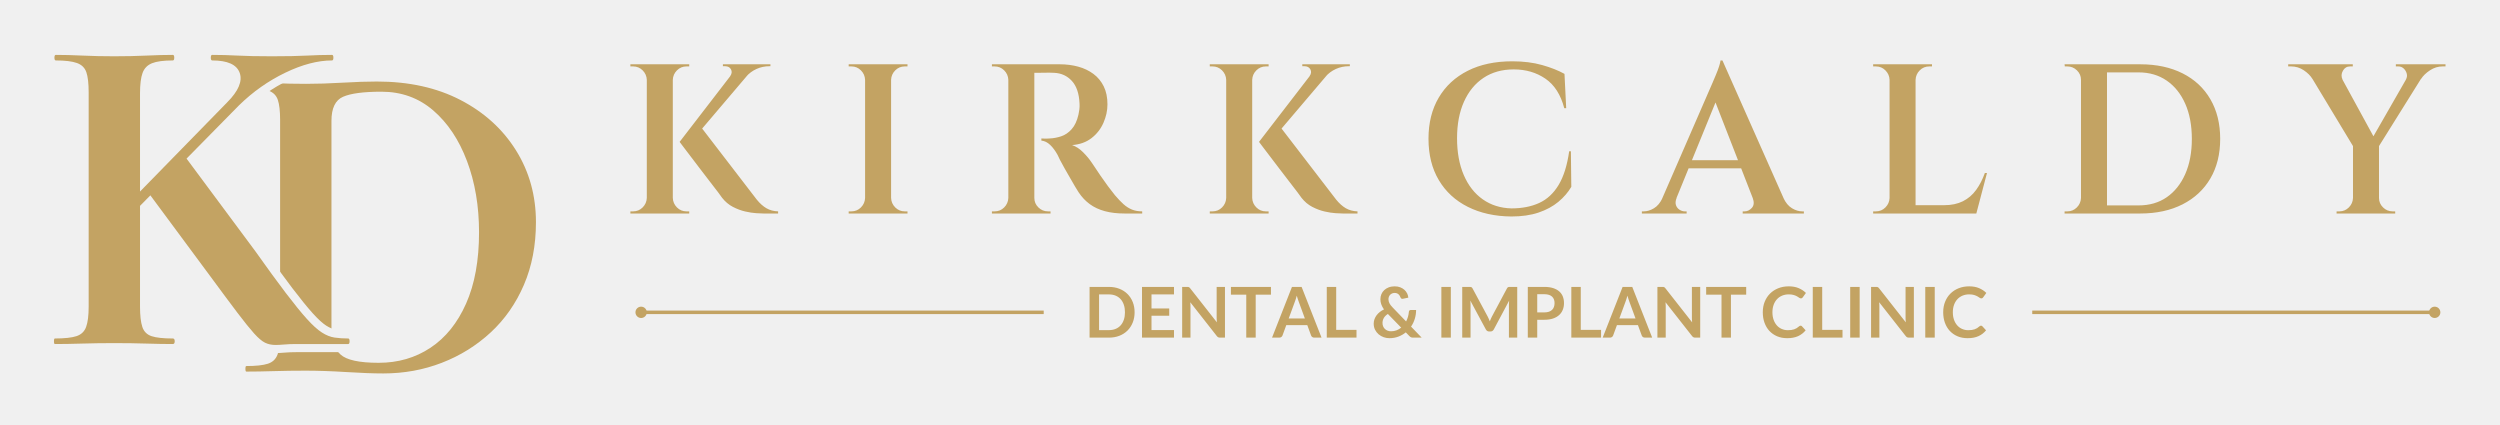
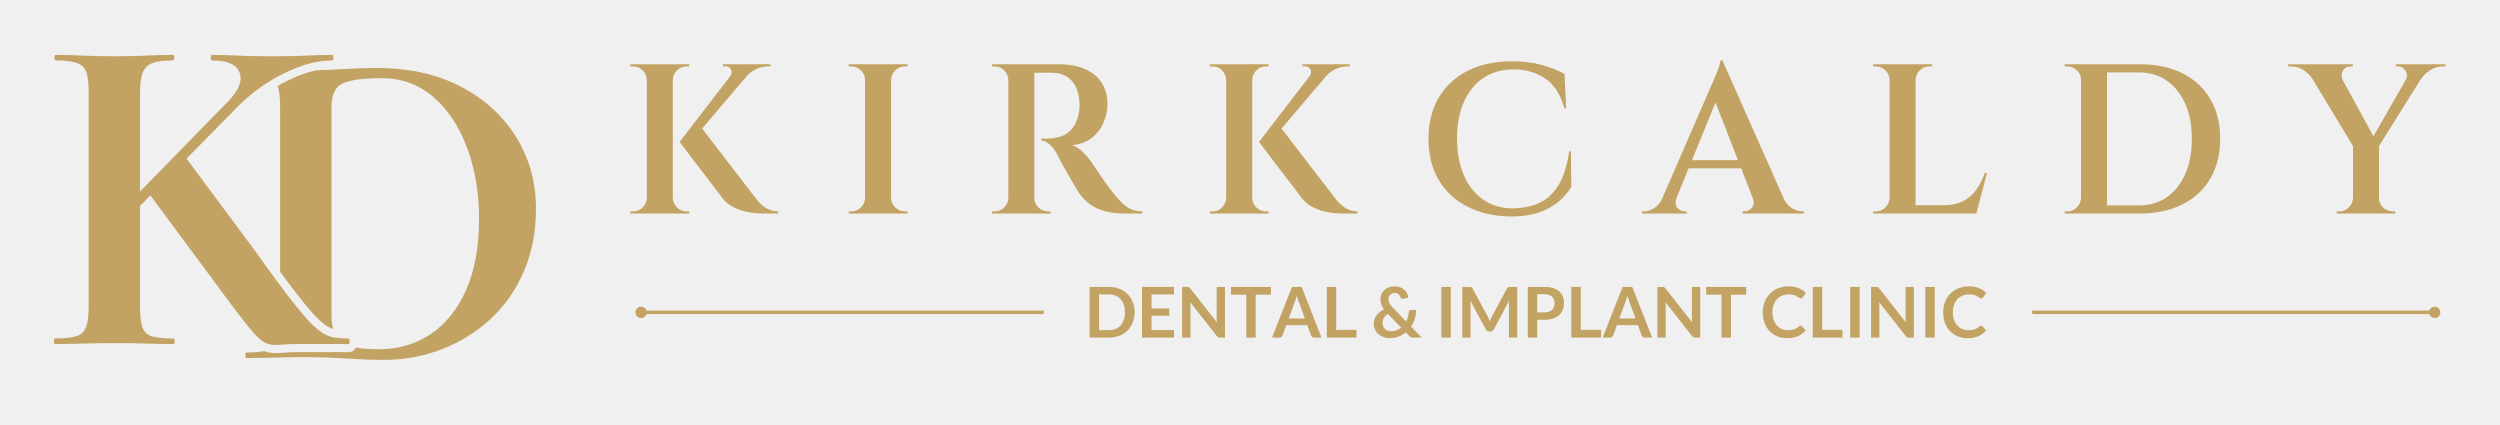
<svg xmlns="http://www.w3.org/2000/svg" viewBox="0 0 1853 315" width="1853" height="315" role="img" aria-label="Kirkcaldy Dental &amp; Implant Clinic">
  <g fill="#C3A363">
-     <defs>
-       <mask id="kdmask21840" maskUnits="userSpaceOnUse" x="-10000" y="-10000" width="20000" height="20000">
-         <rect x="-10000" y="-10000" width="20000" height="20000" fill="#fff" />
-         <path d="M65.718 227.225V68.461Q65.718 58.517 64.003 53.545Q62.289 48.573 56.974 46.687Q51.659 44.801 41.372 44.801Q40.343 44.801 40.343 42.743Q40.343 40.686 41.372 40.686Q50.287 40.686 61.26 41.2Q72.233 41.715 84.577 41.715Q97.608 41.715 108.581 41.2Q119.553 40.686 128.126 40.686Q129.155 40.686 129.155 42.743Q129.155 44.801 128.126 44.801Q117.839 44.801 112.695 46.858Q107.552 48.915 105.666 54.059Q103.78 59.203 103.78 69.147V227.225Q103.78 237.169 105.494 242.313Q107.209 247.456 112.352 249.171Q117.496 250.885 128.126 250.885Q129.498 250.885 129.498 252.943Q129.498 255.0 128.126 255.0Q119.211 255.0 108.409 254.657Q97.608 254.314 84.577 254.314Q72.233 254.314 60.917 254.657Q49.601 255.0 40.686 255.0Q40.0 255.0 40.0 252.943Q40.0 250.885 40.686 250.885Q51.316 250.885 56.631 249.171Q61.946 247.456 63.832 242.313Q65.718 237.169 65.718 227.225ZM156.244 205.279 109.266 141.842 136.699 115.439 189.163 186.077Q202.536 204.936 211.794 217.109Q221.053 229.282 227.396 236.312Q233.74 243.341 238.541 246.427Q243.341 249.514 247.97 250.199Q252.6 250.885 258.086 250.885Q259.115 250.885 259.115 252.943Q259.115 255.0 258.086 255.0Q242.998 255.0 233.74 255.0Q224.482 255.0 219.681 255.0Q214.537 255.0 210.766 255.343Q206.994 255.686 204.25 255.686Q199.793 255.686 196.364 253.971Q192.935 252.257 188.305 247.113Q183.676 241.97 176.132 232.026Q168.589 222.081 156.244 205.279ZM79.777 166.531 168.246 76.005Q180.933 63.317 177.675 54.059Q174.418 44.801 157.273 44.801Q156.244 44.801 156.244 42.743Q156.244 40.686 157.273 40.686Q166.531 40.686 176.132 41.2Q185.734 41.715 201.507 41.715Q217.967 41.715 227.568 41.2Q237.169 40.686 246.085 40.686Q247.113 40.686 247.113 42.743Q247.113 44.801 246.085 44.801Q230.311 44.801 211.451 53.888Q192.592 62.974 177.161 78.062L89.035 167.56Z" fill="#000" stroke="#000" stroke-width="12.04" stroke-linejoin="round" />
-       </mask>
-     </defs>
-     <path mask="url(#kdmask21840)" d="M284.085 276.797Q273.112 276.797 256.653 275.768Q240.193 274.739 226.477 274.739Q214.133 274.739 202.817 275.082Q191.501 275.425 182.586 275.425Q181.9 275.425 181.9 273.368Q181.9 271.31 182.586 271.31Q193.216 271.31 198.531 269.596Q203.846 267.881 205.732 262.738Q207.618 257.594 207.618 247.65V88.886Q207.618 78.942 205.903 73.97Q204.189 68.998 198.874 67.112Q193.559 65.226 183.272 65.226Q182.243 65.226 182.243 63.168Q182.243 61.111 183.272 61.111Q192.187 61.111 203.16 61.625Q214.133 62.14 226.82 62.14Q239.165 62.14 253.91 61.282Q268.654 60.425 279.284 60.425Q314.946 60.425 341.35 74.141Q367.753 87.857 382.498 111.518Q397.243 135.178 397.243 164.667Q397.243 190.385 388.327 211.131Q379.412 231.876 363.638 246.45Q347.865 261.023 327.462 268.91Q307.059 276.797 284.085 276.797ZM280.656 268.91Q302.259 268.91 319.061 257.766Q335.863 246.621 345.465 225.018Q355.066 203.415 355.066 172.211Q355.066 143.065 346.15 119.404Q337.235 95.744 321.119 81.856Q305.002 67.969 282.713 67.969Q262.825 67.969 254.252 71.741Q245.68 75.513 245.68 89.572V243.878Q245.68 256.565 252.367 262.738Q259.053 268.91 280.656 268.91Z" />
+     <path d="M284.085 266.763Q273.112 266.763 256.653 265.735Q240.193 264.706 226.477 264.706Q214.133 264.706 202.817 265.049Q191.501 265.392 182.586 265.392Q181.9 265.392 181.9 263.334Q181.9 261.277 182.586 261.277Q190.744 261.277 195.772 260.267Q199.65 261.706 204.25 261.706Q207.267 261.706 211.311 261.338Q214.811 261.02 219.681 261.02H258.086Q262.089 261.02 264.025 257.587Q270.782 258.876 280.656 258.876Q302.259 258.876 319.061 247.732Q335.863 236.588 345.465 214.985Q355.066 193.382 355.066 162.178Q355.066 133.031 346.15 109.371Q337.235 85.711 321.118 71.823Q305.002 57.936 282.713 57.936Q262.825 57.936 254.252 61.707Q245.68 65.479 245.68 79.538V233.845Q245.68 239.482 247 243.833Q244.494 243.098 241.796 241.364Q237.671 238.712 231.866 232.279Q225.691 225.437 216.586 213.465Q212.513 208.11 207.618 201.423V78.853Q207.618 68.908 205.903 63.936Q205.86 63.811 205.814 63.688Q209.85 61.341 214.064 59.311Q225.057 54.014 234.796 52.022Q243.787 51.837 253.91 51.249Q268.654 50.392 279.284 50.392Q314.946 50.392 341.35 64.108Q367.753 77.824 382.498 101.484Q397.243 125.144 397.243 154.634Q397.243 180.352 388.327 201.097Q379.412 221.843 363.638 236.416Q347.865 250.99 327.462 258.877Q307.059 266.763 284.085 266.763Z" />
    <path data-kd="K" d="M65.718 227.225V68.461Q65.718 58.517 64.003 53.545Q62.289 48.573 56.974 46.687Q51.659 44.801 41.372 44.801Q40.343 44.801 40.343 42.743Q40.343 40.686 41.372 40.686Q50.287 40.686 61.26 41.2Q72.233 41.715 84.577 41.715Q97.608 41.715 108.581 41.2Q119.553 40.686 128.126 40.686Q129.155 40.686 129.155 42.743Q129.155 44.801 128.126 44.801Q117.839 44.801 112.695 46.858Q107.552 48.915 105.666 54.059Q103.78 59.203 103.78 69.147V227.225Q103.78 237.169 105.494 242.313Q107.209 247.456 112.352 249.171Q117.496 250.885 128.126 250.885Q129.498 250.885 129.498 252.943Q129.498 255.0 128.126 255.0Q119.211 255.0 108.409 254.657Q97.608 254.314 84.577 254.314Q72.233 254.314 60.917 254.657Q49.601 255.0 40.686 255.0Q40.0 255.0 40.0 252.943Q40.0 250.885 40.686 250.885Q51.316 250.885 56.631 249.171Q61.946 247.456 63.832 242.313Q65.718 237.169 65.718 227.225ZM156.244 205.279 109.266 141.842 136.699 115.439 189.163 186.077Q202.536 204.936 211.794 217.109Q221.053 229.282 227.396 236.312Q233.74 243.341 238.541 246.427Q243.341 249.514 247.97 250.199Q252.6 250.885 258.086 250.885Q259.115 250.885 259.115 252.943Q259.115 255.0 258.086 255.0Q242.998 255.0 233.74 255.0Q224.482 255.0 219.681 255.0Q214.537 255.0 210.766 255.343Q206.994 255.686 204.25 255.686Q199.793 255.686 196.364 253.971Q192.935 252.257 188.305 247.113Q183.676 241.97 176.132 232.026Q168.589 222.081 156.244 205.279ZM79.777 166.531 168.246 76.005Q180.933 63.317 177.675 54.059Q174.418 44.801 157.273 44.801Q156.244 44.801 156.244 42.743Q156.244 40.686 157.273 40.686Q166.531 40.686 176.132 41.2Q185.734 41.715 201.507 41.715Q217.967 41.715 227.568 41.2Q237.169 40.686 246.085 40.686Q247.113 40.686 247.113 42.743Q247.113 44.801 246.085 44.801Q230.311 44.801 211.451 53.888Q192.592 62.974 177.161 78.062L89.035 167.56Z" />
    <path d="M518.435 92.68 560.937 147.98Q564.413 152.246 568.126 154.379Q571.839 156.512 576.737 156.67V158.25H565.835Q564.097 158.25 560.463 158.013Q556.829 157.776 552.326 156.749Q547.823 155.722 543.241 153.352Q538.659 150.982 535.183 146.558Q534.709 145.768 532.26 142.529Q529.811 139.29 526.177 134.629Q522.543 129.968 518.672 124.833Q514.801 119.698 511.404 115.274Q508.007 110.85 505.874 108.006Q503.741 105.162 503.741 105.162ZM559.989 48.756 512.589 104.53 503.741 105.162 547.191 48.756ZM571.049 47.65V49.072H570.417Q565.203 49.072 560.7 51.126Q556.197 53.18 553.037 56.814L541.187 56.498Q543.083 53.812 541.819 51.442Q540.555 49.072 537.395 49.072H535.815V47.65H570.417ZM498.685 47.65V158.25H479.409V47.65ZM479.883 146.716V158.25H467.243V156.67Q467.401 156.67 468.27 156.67Q469.139 156.67 469.297 156.67Q473.405 156.67 476.328 153.747Q479.251 150.824 479.409 146.716ZM479.883 59.184H479.409Q479.251 55.076 476.328 52.153Q473.405 49.23 469.297 49.23Q469.139 49.23 468.27 49.23Q467.401 49.23 467.243 49.23V47.65H479.883ZM498.211 146.716H498.685Q498.843 150.824 501.766 153.747Q504.689 156.67 508.797 156.67Q508.797 156.67 509.745 156.67Q510.693 156.67 510.851 156.67V158.25H498.211ZM498.211 59.184V47.65H510.851V49.23Q510.693 49.23 509.745 49.23Q508.797 49.23 508.797 49.23Q504.689 49.23 501.766 52.153Q498.843 55.076 498.685 59.184ZM660.477 47.65V158.25H641.201V47.65ZM641.675 146.716V158.25H629.035V156.67Q629.035 156.67 630.062 156.67Q631.089 156.67 631.089 156.67Q635.197 156.67 638.12 153.747Q641.043 150.824 641.201 146.716ZM641.675 59.184H641.201Q641.043 55.076 638.12 52.153Q635.197 49.23 631.089 49.23Q631.089 49.23 630.062 49.23Q629.035 49.23 629.035 49.23V47.65H641.675ZM660.003 146.716H660.477Q660.635 150.824 663.558 153.747Q666.481 156.67 670.589 156.67Q670.589 156.67 671.537 156.67Q672.485 156.67 672.643 156.67V158.25H660.003ZM660.003 59.184V47.65H672.643V49.23Q672.485 49.23 671.537 49.23Q670.589 49.23 670.589 49.23Q666.481 49.23 663.558 52.153Q660.635 55.076 660.477 59.184ZM764.599 47.65H785.613Q792.723 47.65 799.122 49.388Q805.521 51.126 810.419 54.76Q815.317 58.394 818.082 64.003Q820.847 69.612 820.847 77.354Q820.847 84.306 817.845 91.1Q814.843 97.894 808.997 102.397Q803.151 106.9 794.619 107.532Q798.885 108.954 802.756 112.825Q806.627 116.696 809.155 120.488Q809.313 120.646 811.13 123.411Q812.947 126.176 815.633 130.126Q818.319 134.076 821.242 138.026Q824.165 141.976 826.377 144.662Q829.853 148.77 832.776 151.377Q835.699 153.984 839.017 155.327Q842.335 156.67 846.601 156.67V158.25H833.487Q825.271 158.25 818.872 156.512Q812.473 154.774 807.733 151.298Q802.993 147.822 799.517 142.608Q798.569 141.186 796.831 138.263Q795.093 135.34 793.039 131.706Q790.985 128.072 789.01 124.675Q787.035 121.278 785.692 118.592Q784.349 115.906 783.875 114.8Q781.347 110.218 778.345 107.374Q775.343 104.53 771.867 104.214V102.634Q772.183 102.634 773.921 102.713Q775.659 102.792 777.871 102.634Q782.137 102.476 786.482 101.054Q790.827 99.632 794.303 95.761Q797.779 91.89 799.359 84.938Q799.675 83.516 799.991 81.304Q800.307 79.092 800.149 76.722Q799.675 65.662 794.461 59.974Q789.247 54.286 781.189 53.97Q778.187 53.812 774.869 53.891Q771.551 53.97 769.102 53.97Q766.653 53.97 766.179 53.97Q766.179 53.812 765.784 52.232Q765.389 50.652 764.994 49.151Q764.599 47.65 764.599 47.65ZM766.653 47.65V158.25H747.377V47.65ZM747.851 146.716V158.25H735.211V156.67Q735.369 156.67 736.238 156.67Q737.107 156.67 737.265 156.67Q741.373 156.67 744.296 153.747Q747.219 150.824 747.377 146.716ZM747.851 59.184H747.377Q747.219 55.076 744.296 52.153Q741.373 49.23 737.265 49.23Q737.107 49.23 736.238 49.23Q735.369 49.23 735.211 49.23V47.65H747.851ZM766.179 146.716H766.653Q766.653 150.824 769.655 153.747Q772.657 156.67 776.765 156.67Q776.923 156.67 777.792 156.67Q778.661 156.67 778.661 156.67V158.25H766.179ZM947.879 92.68 990.381 147.98Q993.857 152.246 997.57 154.379Q1001.283 156.512 1006.181 156.67V158.25H995.279Q993.541 158.25 989.907 158.013Q986.273 157.776 981.77 156.749Q977.267 155.722 972.685 153.352Q968.103 150.982 964.627 146.558Q964.153 145.768 961.704 142.529Q959.255 139.29 955.621 134.629Q951.987 129.968 948.116 124.833Q944.245 119.698 940.848 115.274Q937.451 110.85 935.318 108.006Q933.185 105.162 933.185 105.162ZM989.433 48.756 942.033 104.53 933.185 105.162 976.635 48.756ZM1000.493 47.65V49.072H999.861Q994.647 49.072 990.144 51.126Q985.641 53.18 982.481 56.814L970.631 56.498Q972.527 53.812 971.263 51.442Q969.999 49.072 966.839 49.072H965.259V47.65H999.861ZM928.129 47.65V158.25H908.853V47.65ZM909.327 146.716V158.25H896.687V156.67Q896.845 156.67 897.714 156.67Q898.583 156.67 898.741 156.67Q902.849 156.67 905.772 153.747Q908.695 150.824 908.853 146.716ZM909.327 59.184H908.853Q908.695 55.076 905.772 52.153Q902.849 49.23 898.741 49.23Q898.583 49.23 897.714 49.23Q896.845 49.23 896.687 49.23V47.65H909.327ZM927.655 146.716H928.129Q928.287 150.824 931.21 153.747Q934.133 156.67 938.241 156.67Q938.241 156.67 939.189 156.67Q940.137 156.67 940.295 156.67V158.25H927.655ZM927.655 59.184V47.65H940.295V49.23Q940.137 49.23 939.189 49.23Q938.241 49.23 938.241 49.23Q934.133 49.23 931.21 52.153Q928.287 55.076 928.129 59.184ZM1164.339 112.114 1164.655 138.5Q1161.021 144.662 1155.017 149.639Q1149.013 154.616 1140.402 157.539Q1131.791 160.462 1120.257 160.462Q1101.929 160.304 1088.025 153.352Q1074.121 146.4 1066.458 133.523Q1058.795 120.646 1058.795 102.792Q1058.795 85.254 1066.379 72.377Q1073.963 59.5 1087.867 52.469Q1101.771 45.438 1120.889 45.438Q1133.213 45.438 1143.009 48.203Q1152.805 50.968 1159.599 54.76L1160.863 80.198H1159.441Q1155.491 65.188 1145.458 58.315Q1135.425 51.442 1121.995 51.442Q1109.039 51.442 1099.638 57.683Q1090.237 63.924 1085.102 75.379Q1079.967 86.834 1079.967 102.476Q1079.967 118.118 1084.944 129.731Q1089.921 141.344 1099.006 147.743Q1108.091 154.142 1120.257 154.458Q1132.107 154.458 1140.876 150.429Q1149.645 146.4 1155.254 137.078Q1160.863 127.756 1163.075 112.114ZM1276.677 44.806 1326.605 157.302H1303.221L1269.251 70.086ZM1242.707 146.716Q1241.443 149.876 1242.233 152.088Q1243.023 154.3 1244.919 155.485Q1246.815 156.67 1248.711 156.67H1250.133V158.25H1216.953V156.67Q1216.953 156.67 1217.664 156.67Q1218.375 156.67 1218.375 156.67Q1222.009 156.67 1225.88 154.379Q1229.751 152.088 1232.279 146.716ZM1276.677 44.806 1277.467 61.396 1238.125 157.776H1227.381L1268.145 64.082Q1268.461 63.45 1269.488 61.001Q1270.515 58.552 1271.858 55.392Q1273.201 52.232 1274.149 49.309Q1275.097 46.386 1275.255 44.806ZM1295.163 118.75V124.754H1247.605V118.75ZM1299.113 146.716H1321.865Q1324.393 152.088 1328.264 154.379Q1332.135 156.67 1335.769 156.67Q1335.769 156.67 1336.401 156.67Q1337.033 156.67 1337.033 156.67V158.25H1291.687V156.67H1293.109Q1296.111 156.67 1298.481 154.063Q1300.851 151.456 1299.113 146.716ZM1419.825 47.65V158.25H1400.549V47.65ZM1461.695 152.088 1464.381 158.25H1419.351V152.088ZM1472.755 128.23 1464.855 158.25H1435.309L1440.997 152.088Q1449.055 152.088 1454.901 149.165Q1460.747 146.242 1464.697 140.791Q1468.647 135.34 1471.175 128.23ZM1401.023 146.716V158.25H1388.383V156.67Q1388.383 156.67 1389.41 156.67Q1390.437 156.67 1390.437 156.67Q1394.545 156.67 1397.468 153.747Q1400.391 150.824 1400.549 146.716ZM1401.023 59.184H1400.549Q1400.391 55.076 1397.468 52.153Q1394.545 49.23 1390.437 49.23Q1390.437 49.23 1389.41 49.23Q1388.383 49.23 1388.383 49.23V47.65H1401.023ZM1419.351 59.184V47.65H1431.991V49.23Q1431.833 49.23 1430.885 49.23Q1429.937 49.23 1429.937 49.23Q1425.829 49.23 1422.906 52.153Q1419.983 55.076 1419.825 59.184ZM1586.357 47.65Q1604.369 47.65 1617.72 54.365Q1631.071 61.08 1638.339 73.562Q1645.607 86.044 1645.607 102.95Q1645.607 119.856 1638.339 132.259Q1631.071 144.662 1617.72 151.456Q1604.369 158.25 1586.357 158.25H1550.017L1549.859 152.246Q1552.861 152.246 1557.364 152.246Q1561.867 152.246 1566.686 152.246Q1571.505 152.246 1575.692 152.246Q1579.879 152.246 1582.486 152.246Q1585.093 152.246 1585.093 152.246Q1597.259 152.246 1606.028 146.163Q1614.797 140.08 1619.695 129.02Q1624.593 117.96 1624.593 102.95Q1624.593 87.94 1619.695 76.88Q1614.797 65.82 1605.949 59.737Q1597.101 53.654 1585.093 53.654Q1585.093 53.654 1582.328 53.654Q1579.563 53.654 1575.218 53.654Q1570.873 53.654 1565.817 53.654Q1560.761 53.654 1556.1 53.654Q1551.439 53.654 1548.279 53.654V47.65ZM1561.709 47.65V158.25H1542.433V47.65ZM1542.907 146.716V158.25H1530.267V156.67Q1530.267 156.67 1531.294 156.67Q1532.321 156.67 1532.321 156.67Q1536.429 156.67 1539.352 153.747Q1542.275 150.824 1542.433 146.716ZM1542.907 59.184H1542.433Q1542.433 55.076 1539.431 52.153Q1536.429 49.23 1532.321 49.23Q1532.321 49.23 1531.373 49.23Q1530.425 49.23 1530.425 49.23L1530.267 47.65H1542.907ZM1730.137 47.808 1762.053 106.268 1744.831 109.586 1707.543 47.808ZM1763.317 107.374V158.25H1744.041V107.374ZM1789.703 47.808H1801.079L1761.895 110.534L1754.627 108.954ZM1783.225 59.026Q1784.489 56.814 1783.857 54.523Q1783.225 52.232 1781.566 50.731Q1779.907 49.23 1777.695 49.23Q1777.695 49.23 1776.747 49.23Q1775.799 49.23 1775.799 49.23V47.65H1812.613V49.23H1810.401Q1805.503 49.23 1801.158 52.074Q1796.813 54.918 1794.443 58.552ZM1736.299 59.026 1714.021 58.552Q1711.809 54.918 1707.543 52.074Q1703.277 49.23 1698.221 49.23H1696.009V47.65H1743.883V49.23Q1743.883 49.23 1742.856 49.23Q1741.829 49.23 1741.829 49.23Q1738.353 49.23 1736.536 52.469Q1734.719 55.708 1736.299 59.026ZM1744.515 146.716V158.25H1731.875V156.67Q1731.875 156.67 1732.823 156.67Q1733.771 156.67 1733.929 156.67Q1738.037 156.67 1740.96 153.747Q1743.883 150.824 1744.041 146.716ZM1762.843 146.716H1763.317Q1763.317 150.824 1766.319 153.747Q1769.321 156.67 1773.429 156.67Q1773.429 156.67 1774.377 156.67Q1775.325 156.67 1775.325 156.67V158.25H1762.843Z" />
    <path d="M840.967 231.452Q840.967 235.586 839.589 239.044Q838.211 242.502 835.715 244.998Q833.219 247.494 829.709 248.872Q826.199 250.25 821.935 250.25H807.583V212.654H821.935Q826.199 212.654 829.709 214.045Q833.219 215.436 835.715 217.919Q838.211 220.402 839.589 223.86Q840.967 227.318 840.967 231.452ZM833.817 231.452Q833.817 228.358 832.985 225.901Q832.153 223.444 830.619 221.741Q829.085 220.038 826.888 219.128Q824.691 218.218 821.935 218.218H814.629V244.686H821.935Q824.691 244.686 826.888 243.776Q829.085 242.866 830.619 241.163Q832.153 239.46 832.985 237.003Q833.817 234.546 833.817 231.452ZM870.165 212.654V218.218H853.499V228.644H866.629V234.026H853.499V244.66H870.165V250.25H846.453V212.654ZM879.889 212.654Q880.357 212.654 880.669 212.693Q880.981 212.732 881.228 212.849Q881.475 212.966 881.709 213.187Q881.943 213.408 882.229 213.772L901.963 238.914Q901.859 238.004 901.82 237.133Q901.781 236.262 901.781 235.508V212.654H907.943V250.25H904.329Q903.497 250.25 902.951 249.99Q902.405 249.73 901.885 249.054L882.229 224.016Q882.307 224.848 882.346 225.667Q882.385 226.486 882.385 227.162V250.25H876.223V212.654H879.889ZM942.029 212.654V218.4H930.719V250.25H923.725V218.4H912.363V212.654ZM979.521 250.25H974.113Q973.203 250.25 972.618 249.795Q972.033 249.34 971.773 248.664L968.965 240.994H953.391L950.583 248.664Q950.375 249.262 949.764 249.756Q949.153 250.25 948.269 250.25H942.835L957.603 212.654H964.753ZM955.185 236.054H967.171L962.595 223.548Q962.283 222.716 961.906 221.585Q961.529 220.454 961.165 219.128Q960.801 220.454 960.45 221.598Q960.099 222.742 959.761 223.6ZM990.389 244.478H1005.443V250.25H983.395V212.654H990.389ZM1033.757 212.238Q1036.045 212.238 1037.852 212.94Q1039.659 213.642 1040.946 214.812Q1042.233 215.982 1042.974 217.49Q1043.715 218.998 1043.845 220.61L1039.763 221.468Q1039.685 221.494 1039.594 221.494Q1039.503 221.494 1039.425 221.494Q1038.983 221.494 1038.632 221.247Q1038.281 221.0 1038.073 220.48Q1037.839 219.804 1037.475 219.193Q1037.111 218.582 1036.591 218.127Q1036.071 217.672 1035.369 217.399Q1034.667 217.126 1033.757 217.126Q1032.665 217.126 1031.807 217.503Q1030.949 217.88 1030.351 218.517Q1029.753 219.154 1029.441 219.999Q1029.129 220.844 1029.129 221.78Q1029.129 222.56 1029.298 223.288Q1029.467 224.016 1029.831 224.744Q1030.195 225.472 1030.78 226.239Q1031.365 227.006 1032.223 227.89L1042.207 238.264Q1043.065 236.626 1043.585 234.806Q1044.105 232.986 1044.261 231.114Q1044.313 230.516 1044.651 230.152Q1044.989 229.788 1045.587 229.788H1049.617Q1049.591 233.22 1048.629 236.34Q1047.667 239.46 1045.873 242.086L1053.751 250.25H1047.459Q1046.965 250.25 1046.588 250.198Q1046.211 250.146 1045.873 250.003Q1045.535 249.86 1045.223 249.626Q1044.911 249.392 1044.573 249.028L1041.973 246.35Q1039.477 248.378 1036.422 249.522Q1033.367 250.666 1029.805 250.666Q1027.621 250.666 1025.541 249.925Q1023.461 249.184 1021.823 247.78Q1020.185 246.376 1019.184 244.387Q1018.183 242.398 1018.183 239.902Q1018.183 238.16 1018.755 236.587Q1019.327 235.014 1020.341 233.662Q1021.355 232.31 1022.746 231.218Q1024.137 230.126 1025.801 229.346Q1024.423 227.396 1023.786 225.537Q1023.149 223.678 1023.149 221.832Q1023.149 219.882 1023.864 218.127Q1024.579 216.372 1025.944 215.072Q1027.309 213.772 1029.285 213.005Q1031.261 212.238 1033.757 212.238ZM1024.709 239.382Q1024.709 240.812 1025.203 241.956Q1025.697 243.1 1026.555 243.893Q1027.413 244.686 1028.544 245.115Q1029.675 245.544 1030.949 245.544Q1033.237 245.544 1035.122 244.829Q1037.007 244.114 1038.567 242.84L1028.687 232.7Q1026.607 234.052 1025.658 235.742Q1024.709 237.432 1024.709 239.382ZM1075.357 250.25H1068.337V212.654H1075.357ZM1102.683 234.65Q1103.125 235.482 1103.502 236.379Q1103.879 237.276 1104.243 238.186Q1104.607 237.25 1104.997 236.34Q1105.387 235.43 1105.829 234.598L1116.957 213.772Q1117.165 213.382 1117.386 213.148Q1117.607 212.914 1117.88 212.81Q1118.153 212.706 1118.491 212.68Q1118.829 212.654 1119.297 212.654H1124.575V250.25H1118.413V225.966Q1118.413 225.29 1118.452 224.484Q1118.491 223.678 1118.569 222.846L1107.207 244.166Q1106.817 244.894 1106.193 245.297Q1105.569 245.7 1104.737 245.7H1103.775Q1102.943 245.7 1102.319 245.297Q1101.695 244.894 1101.305 244.166L1089.787 222.768Q1089.891 223.626 1089.93 224.445Q1089.969 225.264 1089.969 225.966V250.25H1083.807V212.654H1089.085Q1089.553 212.654 1089.891 212.68Q1090.229 212.706 1090.502 212.81Q1090.775 212.914 1091.009 213.148Q1091.243 213.382 1091.451 213.772L1102.683 234.65ZM1139.395 237.016V250.25H1132.401V212.654H1144.647Q1148.417 212.654 1151.173 213.538Q1153.929 214.422 1155.723 216.008Q1157.517 217.594 1158.375 219.804Q1159.233 222.014 1159.233 224.64Q1159.233 227.37 1158.323 229.645Q1157.413 231.92 1155.593 233.558Q1153.773 235.196 1151.043 236.106Q1148.313 237.016 1144.647 237.016ZM1139.395 231.556H1144.647Q1146.571 231.556 1148.001 231.075Q1149.431 230.594 1150.367 229.697Q1151.303 228.8 1151.771 227.513Q1152.239 226.226 1152.239 224.64Q1152.239 223.132 1151.771 221.91Q1151.303 220.688 1150.367 219.83Q1149.431 218.972 1148.001 218.517Q1146.571 218.062 1144.647 218.062H1139.395ZM1171.661 244.478H1186.715V250.25H1164.667V212.654H1171.661ZM1224.597 250.25H1219.189Q1218.279 250.25 1217.694 249.795Q1217.109 249.34 1216.849 248.664L1214.041 240.994H1198.467L1195.659 248.664Q1195.451 249.262 1194.84 249.756Q1194.229 250.25 1193.345 250.25H1187.911L1202.679 212.654H1209.829ZM1200.261 236.054H1212.247L1207.671 223.548Q1207.359 222.716 1206.982 221.585Q1206.605 220.454 1206.241 219.128Q1205.877 220.454 1205.526 221.598Q1205.175 222.742 1204.837 223.6ZM1232.137 212.654Q1232.605 212.654 1232.917 212.693Q1233.229 212.732 1233.476 212.849Q1233.723 212.966 1233.957 213.187Q1234.191 213.408 1234.477 213.772L1254.211 238.914Q1254.107 238.004 1254.068 237.133Q1254.029 236.262 1254.029 235.508V212.654H1260.191V250.25H1256.577Q1255.745 250.25 1255.199 249.99Q1254.653 249.73 1254.133 249.054L1234.477 224.016Q1234.555 224.848 1234.594 225.667Q1234.633 226.486 1234.633 227.162V250.25H1228.471V212.654H1232.137ZM1294.277 212.654V218.4H1282.967V250.25H1275.973V218.4H1264.611V212.654ZM1334.603 241.384Q1335.175 241.384 1335.591 241.826L1338.347 244.816Q1336.059 247.65 1332.718 249.158Q1329.377 250.666 1324.697 250.666Q1320.511 250.666 1317.17 249.236Q1313.829 247.806 1311.463 245.258Q1309.097 242.71 1307.836 239.174Q1306.575 235.638 1306.575 231.452Q1306.575 227.214 1307.979 223.691Q1309.383 220.168 1311.931 217.62Q1314.479 215.072 1318.028 213.655Q1321.577 212.238 1325.867 212.238Q1330.053 212.238 1333.186 213.577Q1336.319 214.916 1338.555 217.126L1336.215 220.376Q1336.007 220.688 1335.682 220.922Q1335.357 221.156 1334.785 221.156Q1334.187 221.156 1333.563 220.688Q1332.939 220.22 1331.977 219.674Q1331.015 219.128 1329.546 218.66Q1328.077 218.192 1325.815 218.192Q1323.163 218.192 1320.94 219.115Q1318.717 220.038 1317.118 221.754Q1315.519 223.47 1314.622 225.927Q1313.725 228.384 1313.725 231.452Q1313.725 234.624 1314.622 237.094Q1315.519 239.564 1317.053 241.254Q1318.587 242.944 1320.667 243.841Q1322.747 244.738 1325.139 244.738Q1326.569 244.738 1327.726 244.582Q1328.883 244.426 1329.858 244.088Q1330.833 243.75 1331.704 243.217Q1332.575 242.684 1333.433 241.904Q1333.693 241.67 1333.979 241.527Q1334.265 241.384 1334.603 241.384ZM1350.619 244.478H1365.673V250.25H1343.625V212.654H1350.619ZM1378.387 250.25H1371.367V212.654H1378.387ZM1390.503 212.654Q1390.971 212.654 1391.283 212.693Q1391.595 212.732 1391.842 212.849Q1392.089 212.966 1392.323 213.187Q1392.557 213.408 1392.843 213.772L1412.577 238.914Q1412.473 238.004 1412.434 237.133Q1412.395 236.262 1412.395 235.508V212.654H1418.557V250.25H1414.943Q1414.111 250.25 1413.565 249.99Q1413.019 249.73 1412.499 249.054L1392.843 224.016Q1392.921 224.848 1392.96 225.667Q1392.999 226.486 1392.999 227.162V250.25H1386.837V212.654H1390.503ZM1434.027 250.25H1427.007V212.654H1434.027ZM1468.321 241.384Q1468.893 241.384 1469.309 241.826L1472.065 244.816Q1469.777 247.65 1466.436 249.158Q1463.095 250.666 1458.415 250.666Q1454.229 250.666 1450.888 249.236Q1447.547 247.806 1445.181 245.258Q1442.815 242.71 1441.554 239.174Q1440.293 235.638 1440.293 231.452Q1440.293 227.214 1441.697 223.691Q1443.101 220.168 1445.649 217.62Q1448.197 215.072 1451.746 213.655Q1455.295 212.238 1459.585 212.238Q1463.771 212.238 1466.904 213.577Q1470.037 214.916 1472.273 217.126L1469.933 220.376Q1469.725 220.688 1469.4 220.922Q1469.075 221.156 1468.503 221.156Q1467.905 221.156 1467.281 220.688Q1466.657 220.22 1465.695 219.674Q1464.733 219.128 1463.264 218.66Q1461.795 218.192 1459.533 218.192Q1456.881 218.192 1454.658 219.115Q1452.435 220.038 1450.836 221.754Q1449.237 223.47 1448.34 225.927Q1447.443 228.384 1447.443 231.452Q1447.443 234.624 1448.34 237.094Q1449.237 239.564 1450.771 241.254Q1452.305 242.944 1454.385 243.841Q1456.465 244.738 1458.857 244.738Q1460.287 244.738 1461.444 244.582Q1462.601 244.426 1463.576 244.088Q1464.551 243.75 1465.422 243.217Q1466.293 242.684 1467.151 241.904Q1467.411 241.67 1467.697 241.527Q1467.983 241.384 1468.321 241.384Z" />
  </g>
  <line x1="475.2" y1="231.5" x2="773.6" y2="231.5" stroke="#C3A363" stroke-width="2.6" />
  <circle cx="475.2" cy="231.5" r="4.2" fill="#C3A363" />
  <line x1="1506.3" y1="231.5" x2="1804.6" y2="231.5" stroke="#C3A363" stroke-width="2.6" />
  <circle cx="1804.6" cy="231.5" r="4.2" fill="#C3A363" />
</svg>
